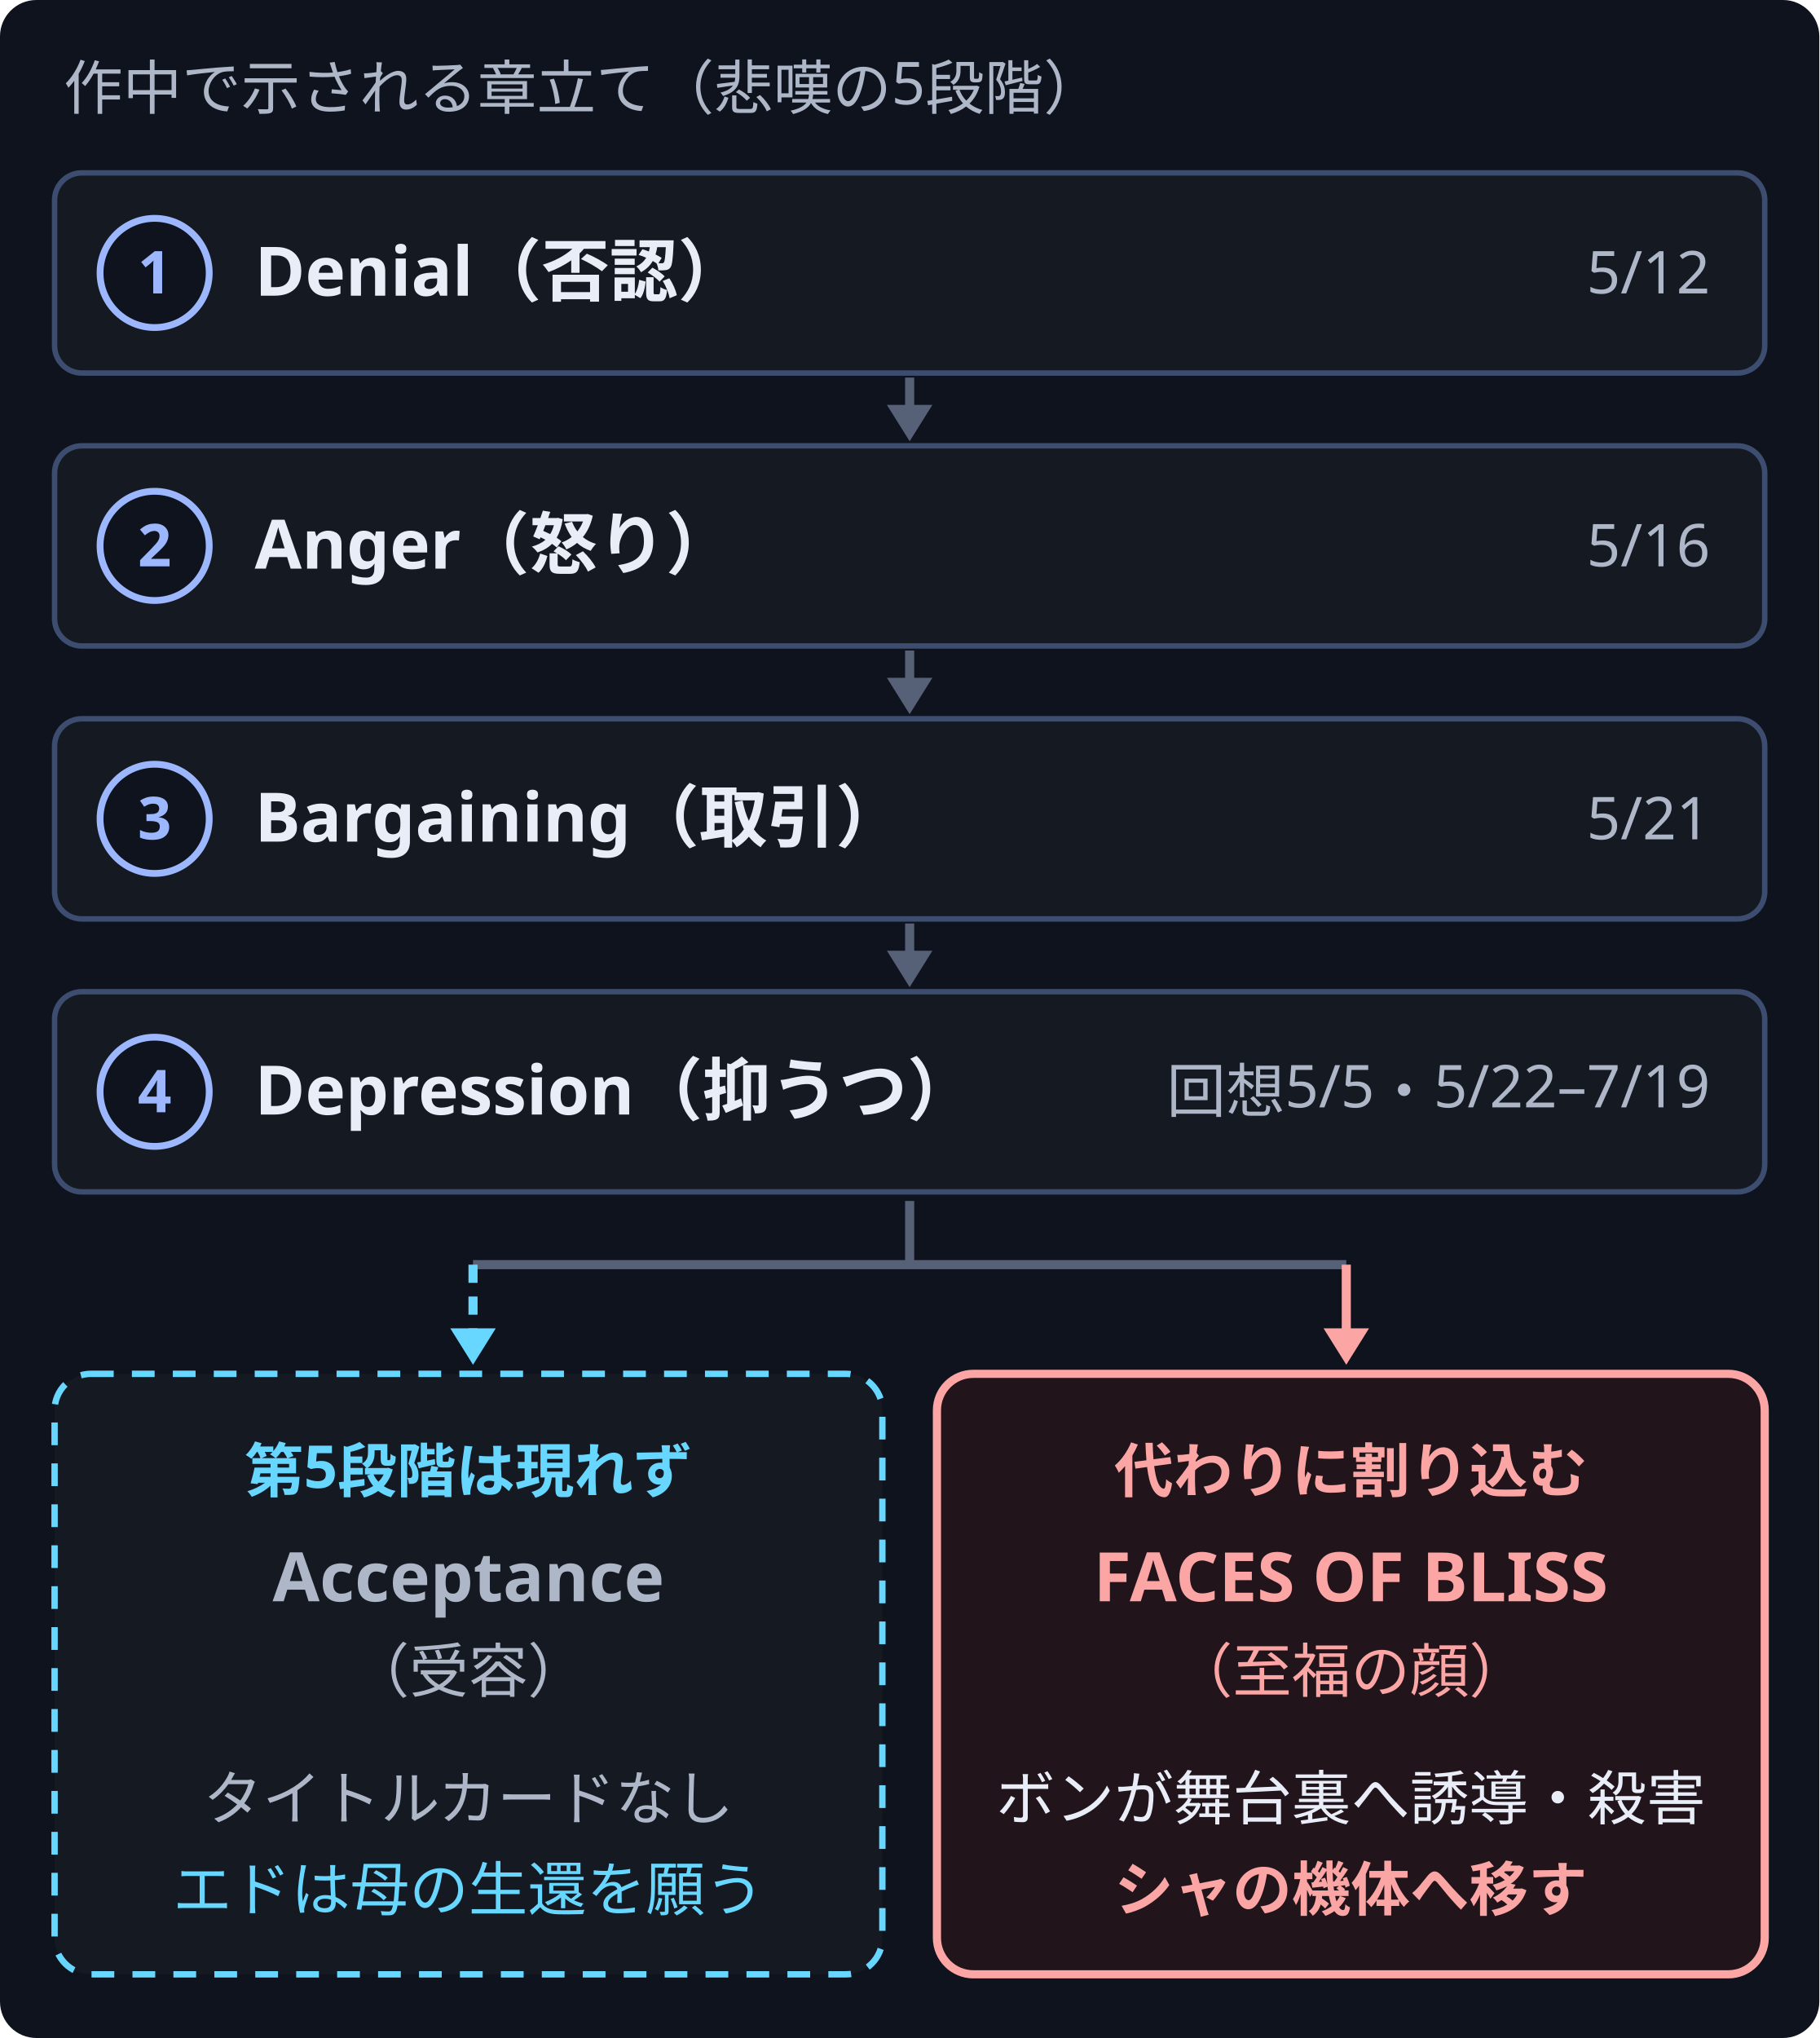
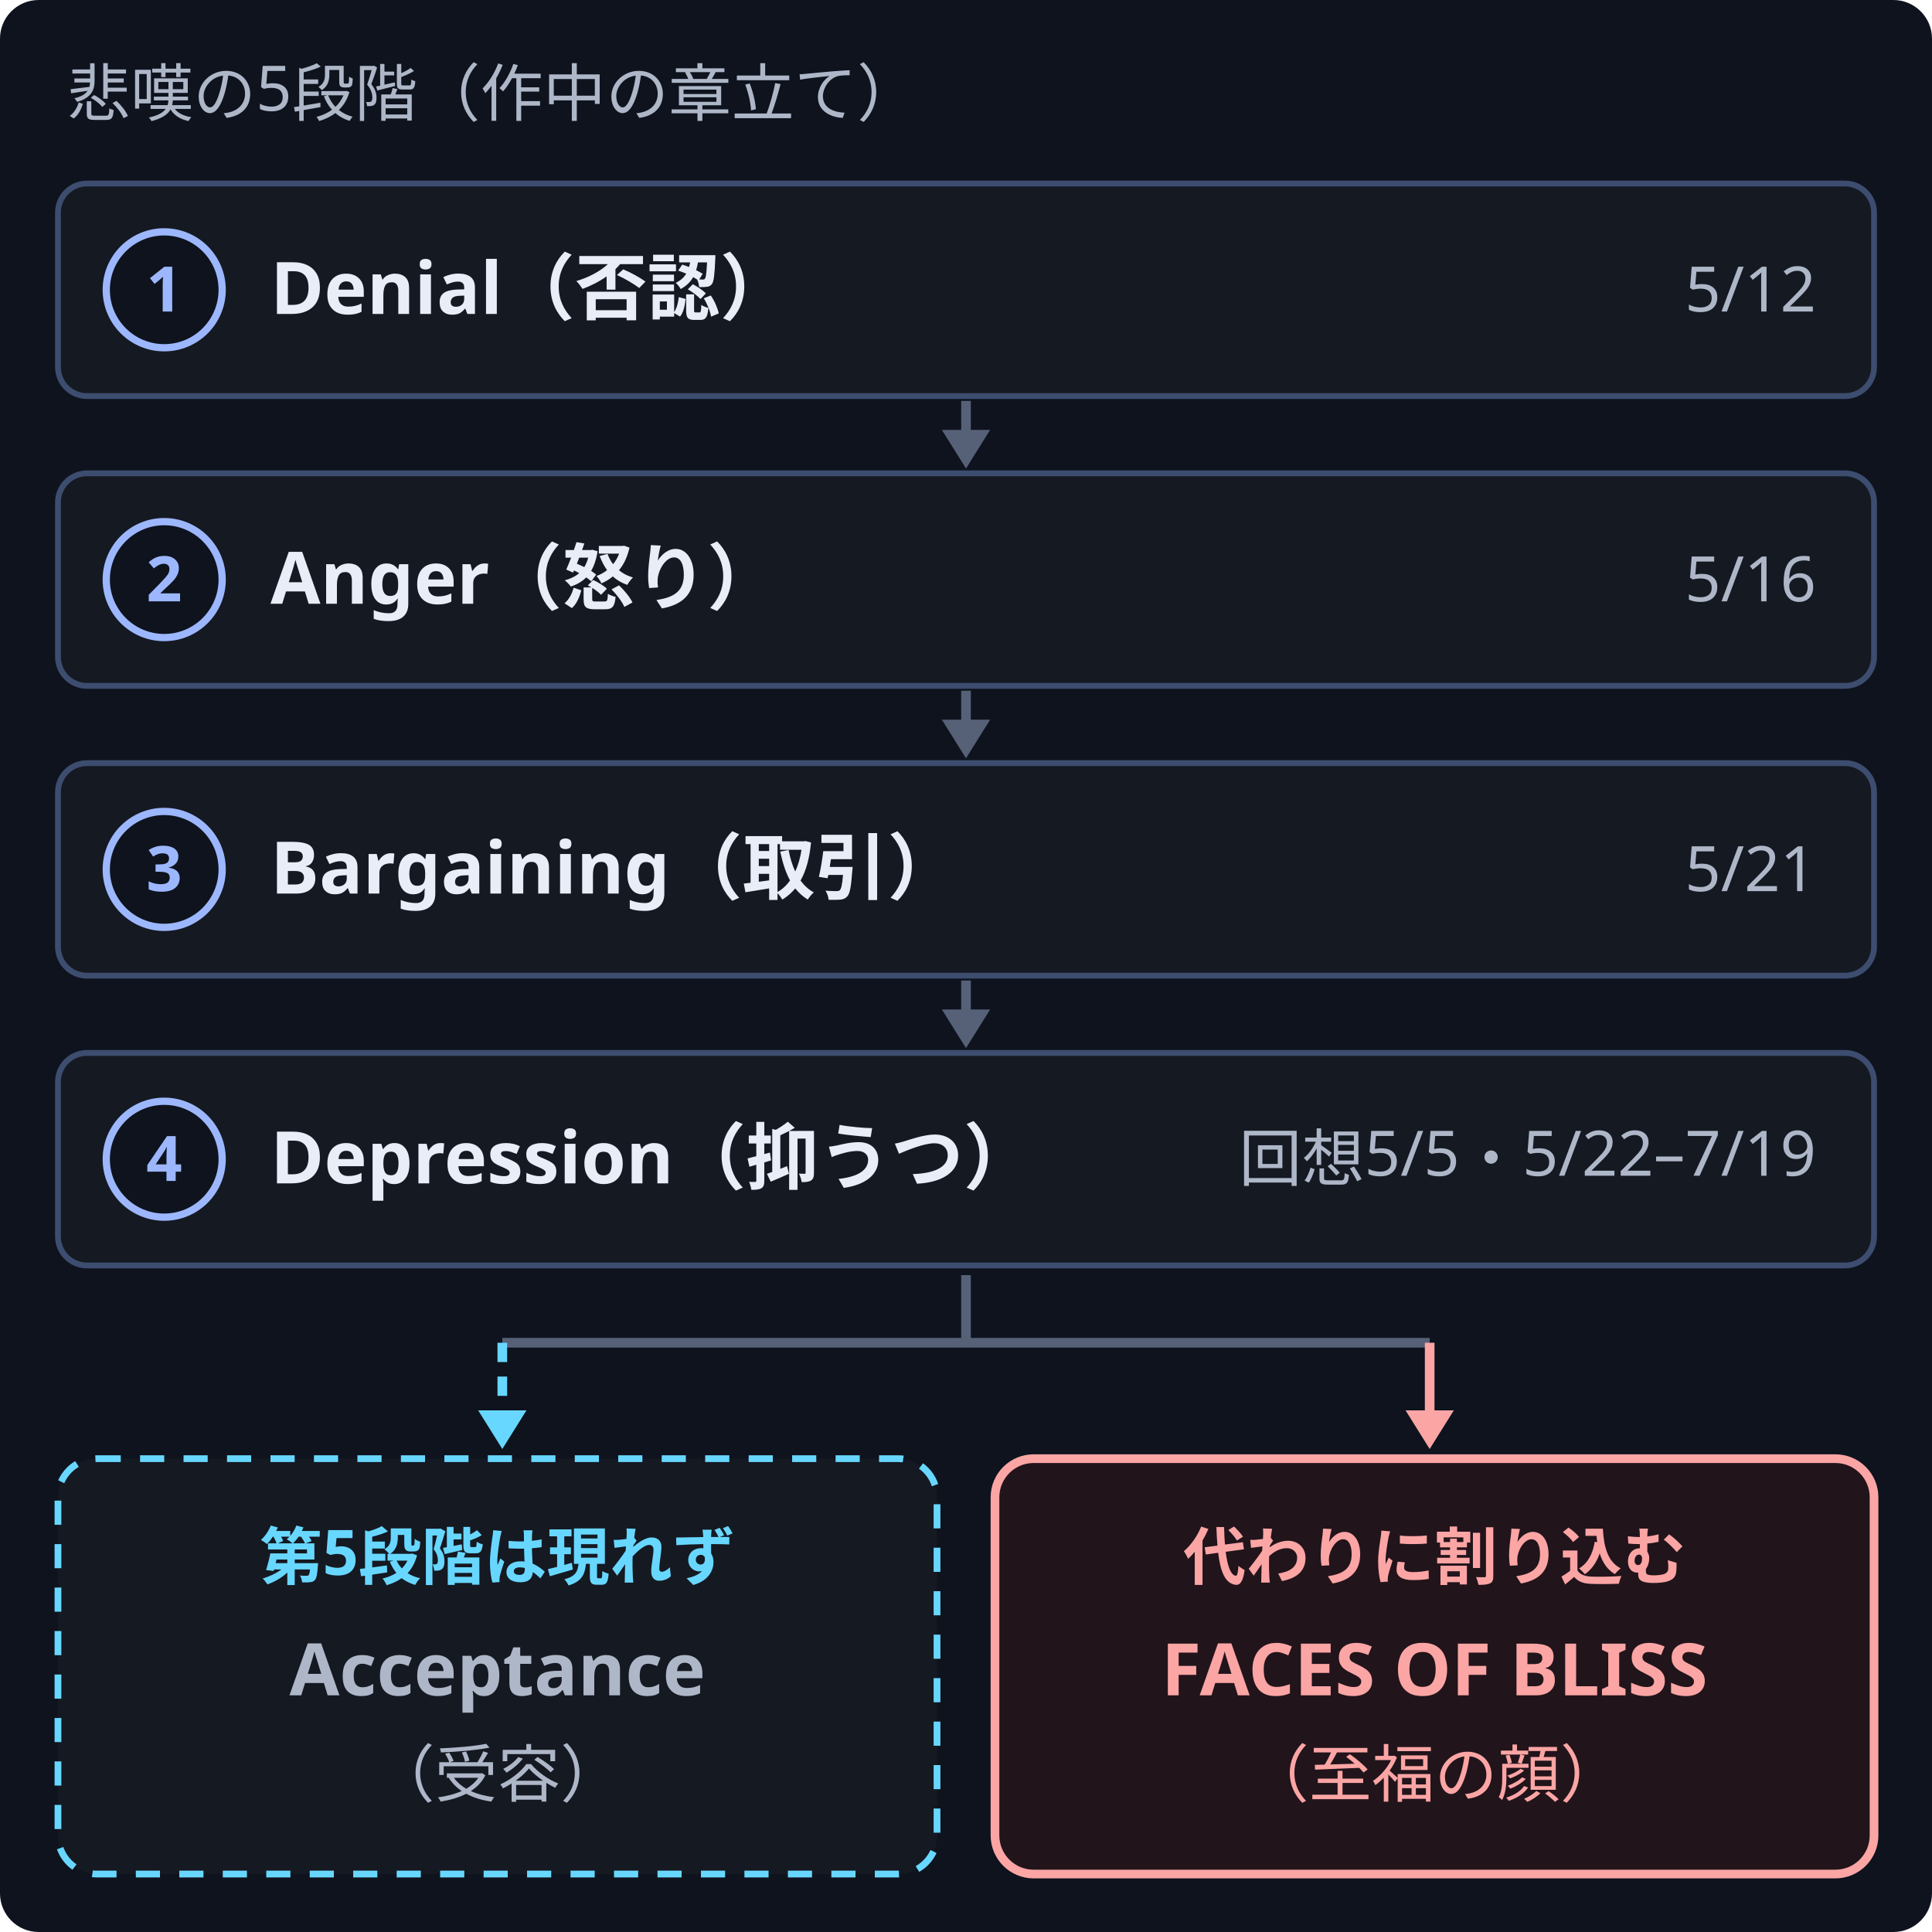
- <svg xmlns="http://www.w3.org/2000/svg" width="400" height="448" viewBox="0 0 400 448" role="img" font-family="'Yu Gothic UI','Hiragino Kaku Gothic ProN','Noto Sans JP','Meiryo',sans-serif">
-   <rect x="0" y="0" width="400" height="448" rx="8" fill="#0e131e" stroke="none" />
-   <text x="14" y="24" font-size="13" fill="#aeb7c8" font-weight="400" text-anchor="start">作中で示される章立て（悲嘆の5段階）</text>
+ <svg xmlns="http://www.w3.org/2000/svg" width="400" height="400" viewBox="0 0 400 400" role="img" font-family="'Yu Gothic UI','Hiragino Kaku Gothic ProN','Noto Sans JP','Meiryo',sans-serif">
+   <rect x="0" y="0" width="400" height="400" rx="8" fill="#0e131e" stroke="none" />
+   <text x="14" y="24" font-size="13" fill="#aeb7c8" font-weight="400" text-anchor="start">悲嘆の5段階（作中の章立て）</text>
  <rect x="12" y="38" width="376" height="44" rx="6" fill="#151922" stroke="#3d4d70" stroke-width="1.2" />
  <circle cx="34" cy="60" r="12" fill="#0e131e" stroke="#9db7ff" stroke-width="1.5" />
  <text x="34" y="64.5" font-size="13" fill="#9db7ff" font-weight="700" text-anchor="middle">1</text>
  <text x="56" y="65" font-size="15" fill="#e8edf7" font-weight="700" text-anchor="start">Denial（否認）</text>
  <text x="376" y="64.5" font-size="13" fill="#aeb7c8" font-weight="400" text-anchor="end">5/12</text>
  <line x1="200" y1="83" x2="200" y2="91" stroke="#566178" stroke-width="2" />
  <polygon points="200,97 195,89 205,89" fill="#566178" />
  <rect x="12" y="98" width="376" height="44" rx="6" fill="#151922" stroke="#3d4d70" stroke-width="1.2" />
  <circle cx="34" cy="120" r="12" fill="#0e131e" stroke="#9db7ff" stroke-width="1.5" />
  <text x="34" y="124.5" font-size="13" fill="#9db7ff" font-weight="700" text-anchor="middle">2</text>
  <text x="56" y="125" font-size="15" fill="#e8edf7" font-weight="700" text-anchor="start">Anger（怒り）</text>
  <text x="376" y="124.5" font-size="13" fill="#aeb7c8" font-weight="400" text-anchor="end">5/16</text>
  <line x1="200" y1="143" x2="200" y2="151" stroke="#566178" stroke-width="2" />
  <polygon points="200,157 195,149 205,149" fill="#566178" />
  <rect x="12" y="158" width="376" height="44" rx="6" fill="#151922" stroke="#3d4d70" stroke-width="1.2" />
  <circle cx="34" cy="180" r="12" fill="#0e131e" stroke="#9db7ff" stroke-width="1.5" />
  <text x="34" y="184.5" font-size="13" fill="#9db7ff" font-weight="700" text-anchor="middle">3</text>
  <text x="56" y="185" font-size="15" fill="#e8edf7" font-weight="700" text-anchor="start">Bargaining（取引）</text>
  <text x="376" y="184.5" font-size="13" fill="#aeb7c8" font-weight="400" text-anchor="end">5/21</text>
  <line x1="200" y1="203" x2="200" y2="211" stroke="#566178" stroke-width="2" />
  <polygon points="200,217 195,209 205,209" fill="#566178" />
  <rect x="12" y="218" width="376" height="44" rx="6" fill="#151922" stroke="#3d4d70" stroke-width="1.2" />
  <circle cx="34" cy="240" r="12" fill="#0e131e" stroke="#9db7ff" stroke-width="1.5" />
  <text x="34" y="244.5" font-size="13" fill="#9db7ff" font-weight="700" text-anchor="middle">4</text>
  <text x="56" y="245" font-size="15" fill="#e8edf7" font-weight="700" text-anchor="start">Depression（抑うつ）</text>
  <text x="376" y="244.5" font-size="13" fill="#aeb7c8" font-weight="400" text-anchor="end">回想5/5・5/22–7/19</text>
  <line x1="200" y1="264" x2="200" y2="278" stroke="#566178" stroke-width="2" />
  <line x1="104" y1="278" x2="296" y2="278" stroke="#566178" stroke-width="2" />
  <line x1="104" y1="278" x2="104" y2="294" stroke="#68d7ff" stroke-width="2" stroke-dasharray="4 3" />
  <polygon points="104,300 99,292 109,292" fill="#68d7ff" />
  <line x1="296" y1="278" x2="296" y2="294" stroke="#fca5a5" stroke-width="2" />
  <polygon points="296,300 291,292 301,292" fill="#fca5a5" />
-   <rect x="12" y="302" width="182" height="132" rx="8" fill="#151922" stroke="#68d7ff" stroke-width="1.4" stroke-dasharray="5 4" />
-   <text x="103" y="328" font-size="13" fill="#68d7ff" font-weight="700" text-anchor="middle">第5段階は現れず</text>
-   <text x="103" y="352" font-size="15" fill="#aeb7c8" font-weight="700" text-anchor="middle">Acceptance</text>
+   <rect x="12" y="302" width="182" height="86" rx="8" fill="#151922" stroke="#68d7ff" stroke-width="1.4" stroke-dasharray="5 4" />
+   <text x="103" y="327" font-size="13" fill="#68d7ff" font-weight="700" text-anchor="middle">第5段階は現れず</text>
+   <text x="103" y="351" font-size="15" fill="#aeb7c8" font-weight="700" text-anchor="middle">Acceptance</text>
  <text x="103" y="372" font-size="13" fill="#aeb7c8" font-weight="400" text-anchor="middle">（受容）</text>
-   <text x="103" y="400" font-size="13" fill="#aeb7c8" font-weight="400" text-anchor="middle">タイトルカードなし</text>
-   <text x="103" y="420" font-size="13" fill="#68d7ff" font-weight="400" text-anchor="middle">エドは母の生還を願う</text>
-   <rect x="206" y="302" width="182" height="132" rx="8" fill="#22141b" stroke="#fca5a5" stroke-width="1.8" />
-   <text x="297" y="328" font-size="13" fill="#fca5a5" font-weight="700" text-anchor="middle">代わりに割り込む</text>
-   <text x="297" y="352" font-size="15" fill="#fca5a5" font-weight="700" text-anchor="middle">FACES OF BLISS</text>
+   <rect x="206" y="302" width="182" height="86" rx="8" fill="#22141b" stroke="#fca5a5" stroke-width="1.8" />
+   <text x="297" y="327" font-size="13" fill="#fca5a5" font-weight="700" text-anchor="middle">代わりに割り込む</text>
+   <text x="297" y="351" font-size="15" fill="#fca5a5" font-weight="700" text-anchor="middle">FACES OF BLISS</text>
  <text x="297" y="372" font-size="13" fill="#fca5a5" font-weight="400" text-anchor="middle">（至福の顔）</text>
-   <text x="297" y="400" font-size="13" fill="#e8edf7" font-weight="400" text-anchor="middle">ボンが舞台裏へ誘導・殺害</text>
-   <text x="297" y="420" font-size="13" fill="#fca5a5" font-weight="700" text-anchor="middle">シャの機体へ移す</text>
</svg>
